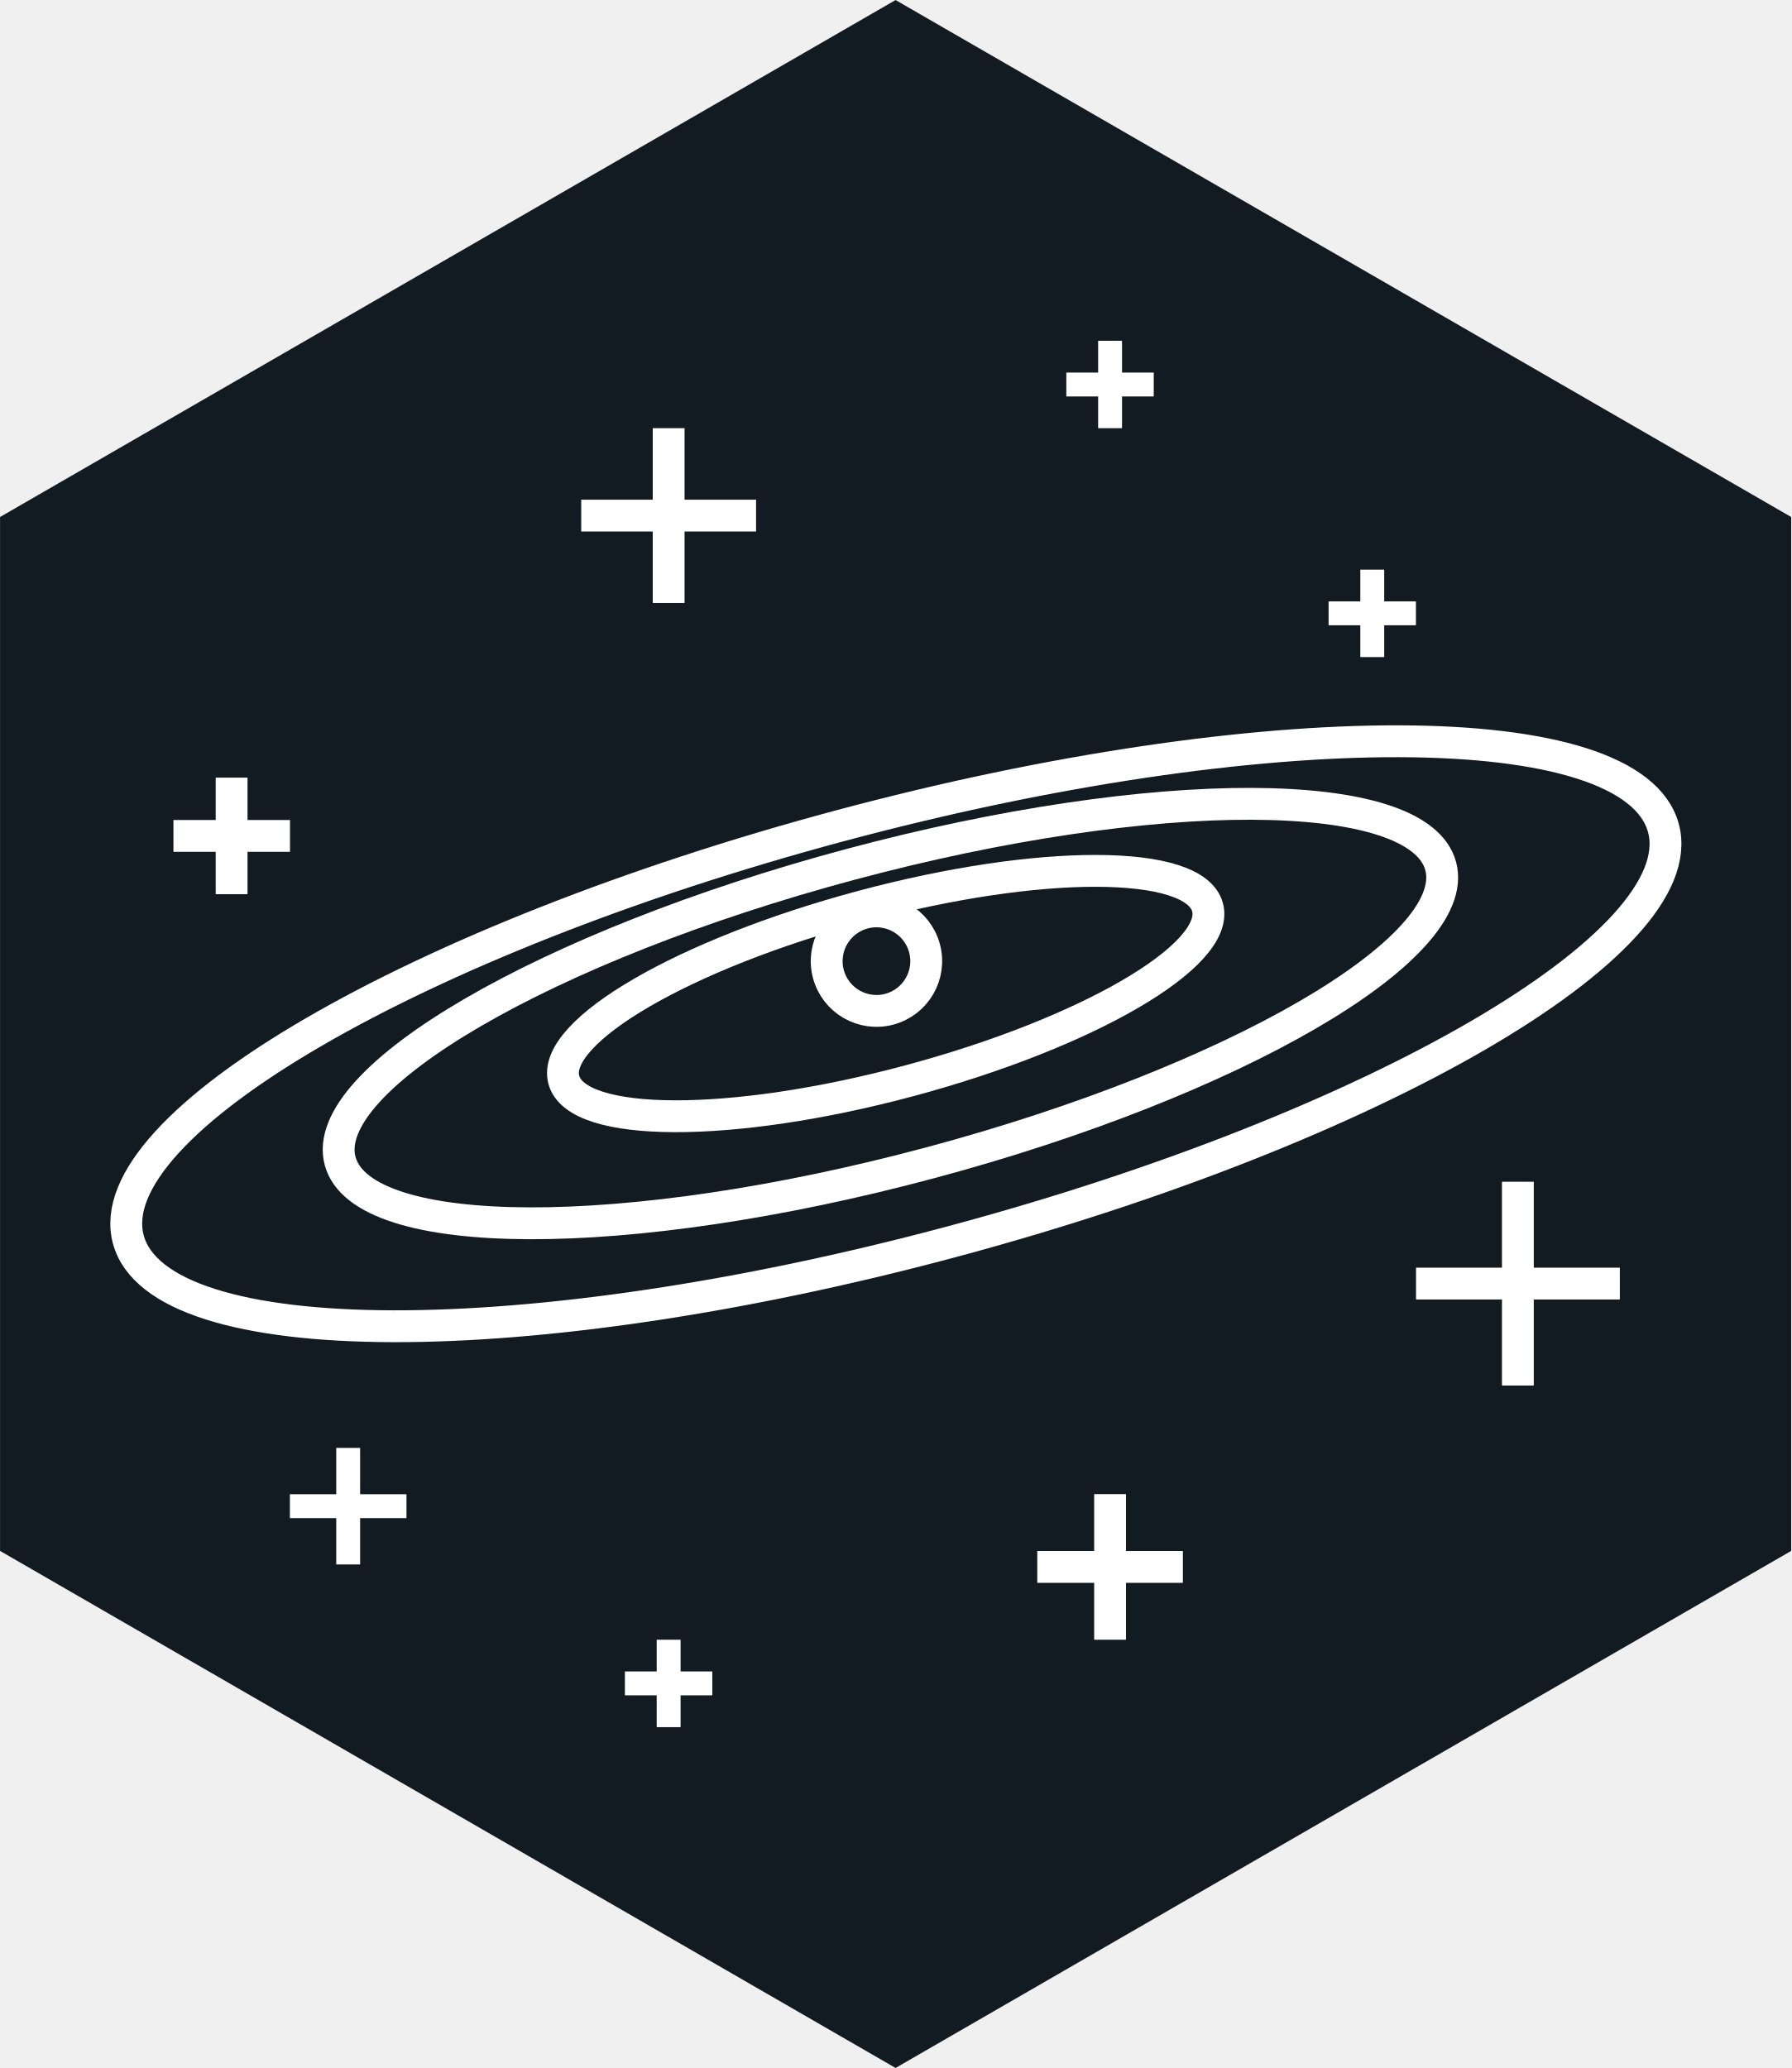
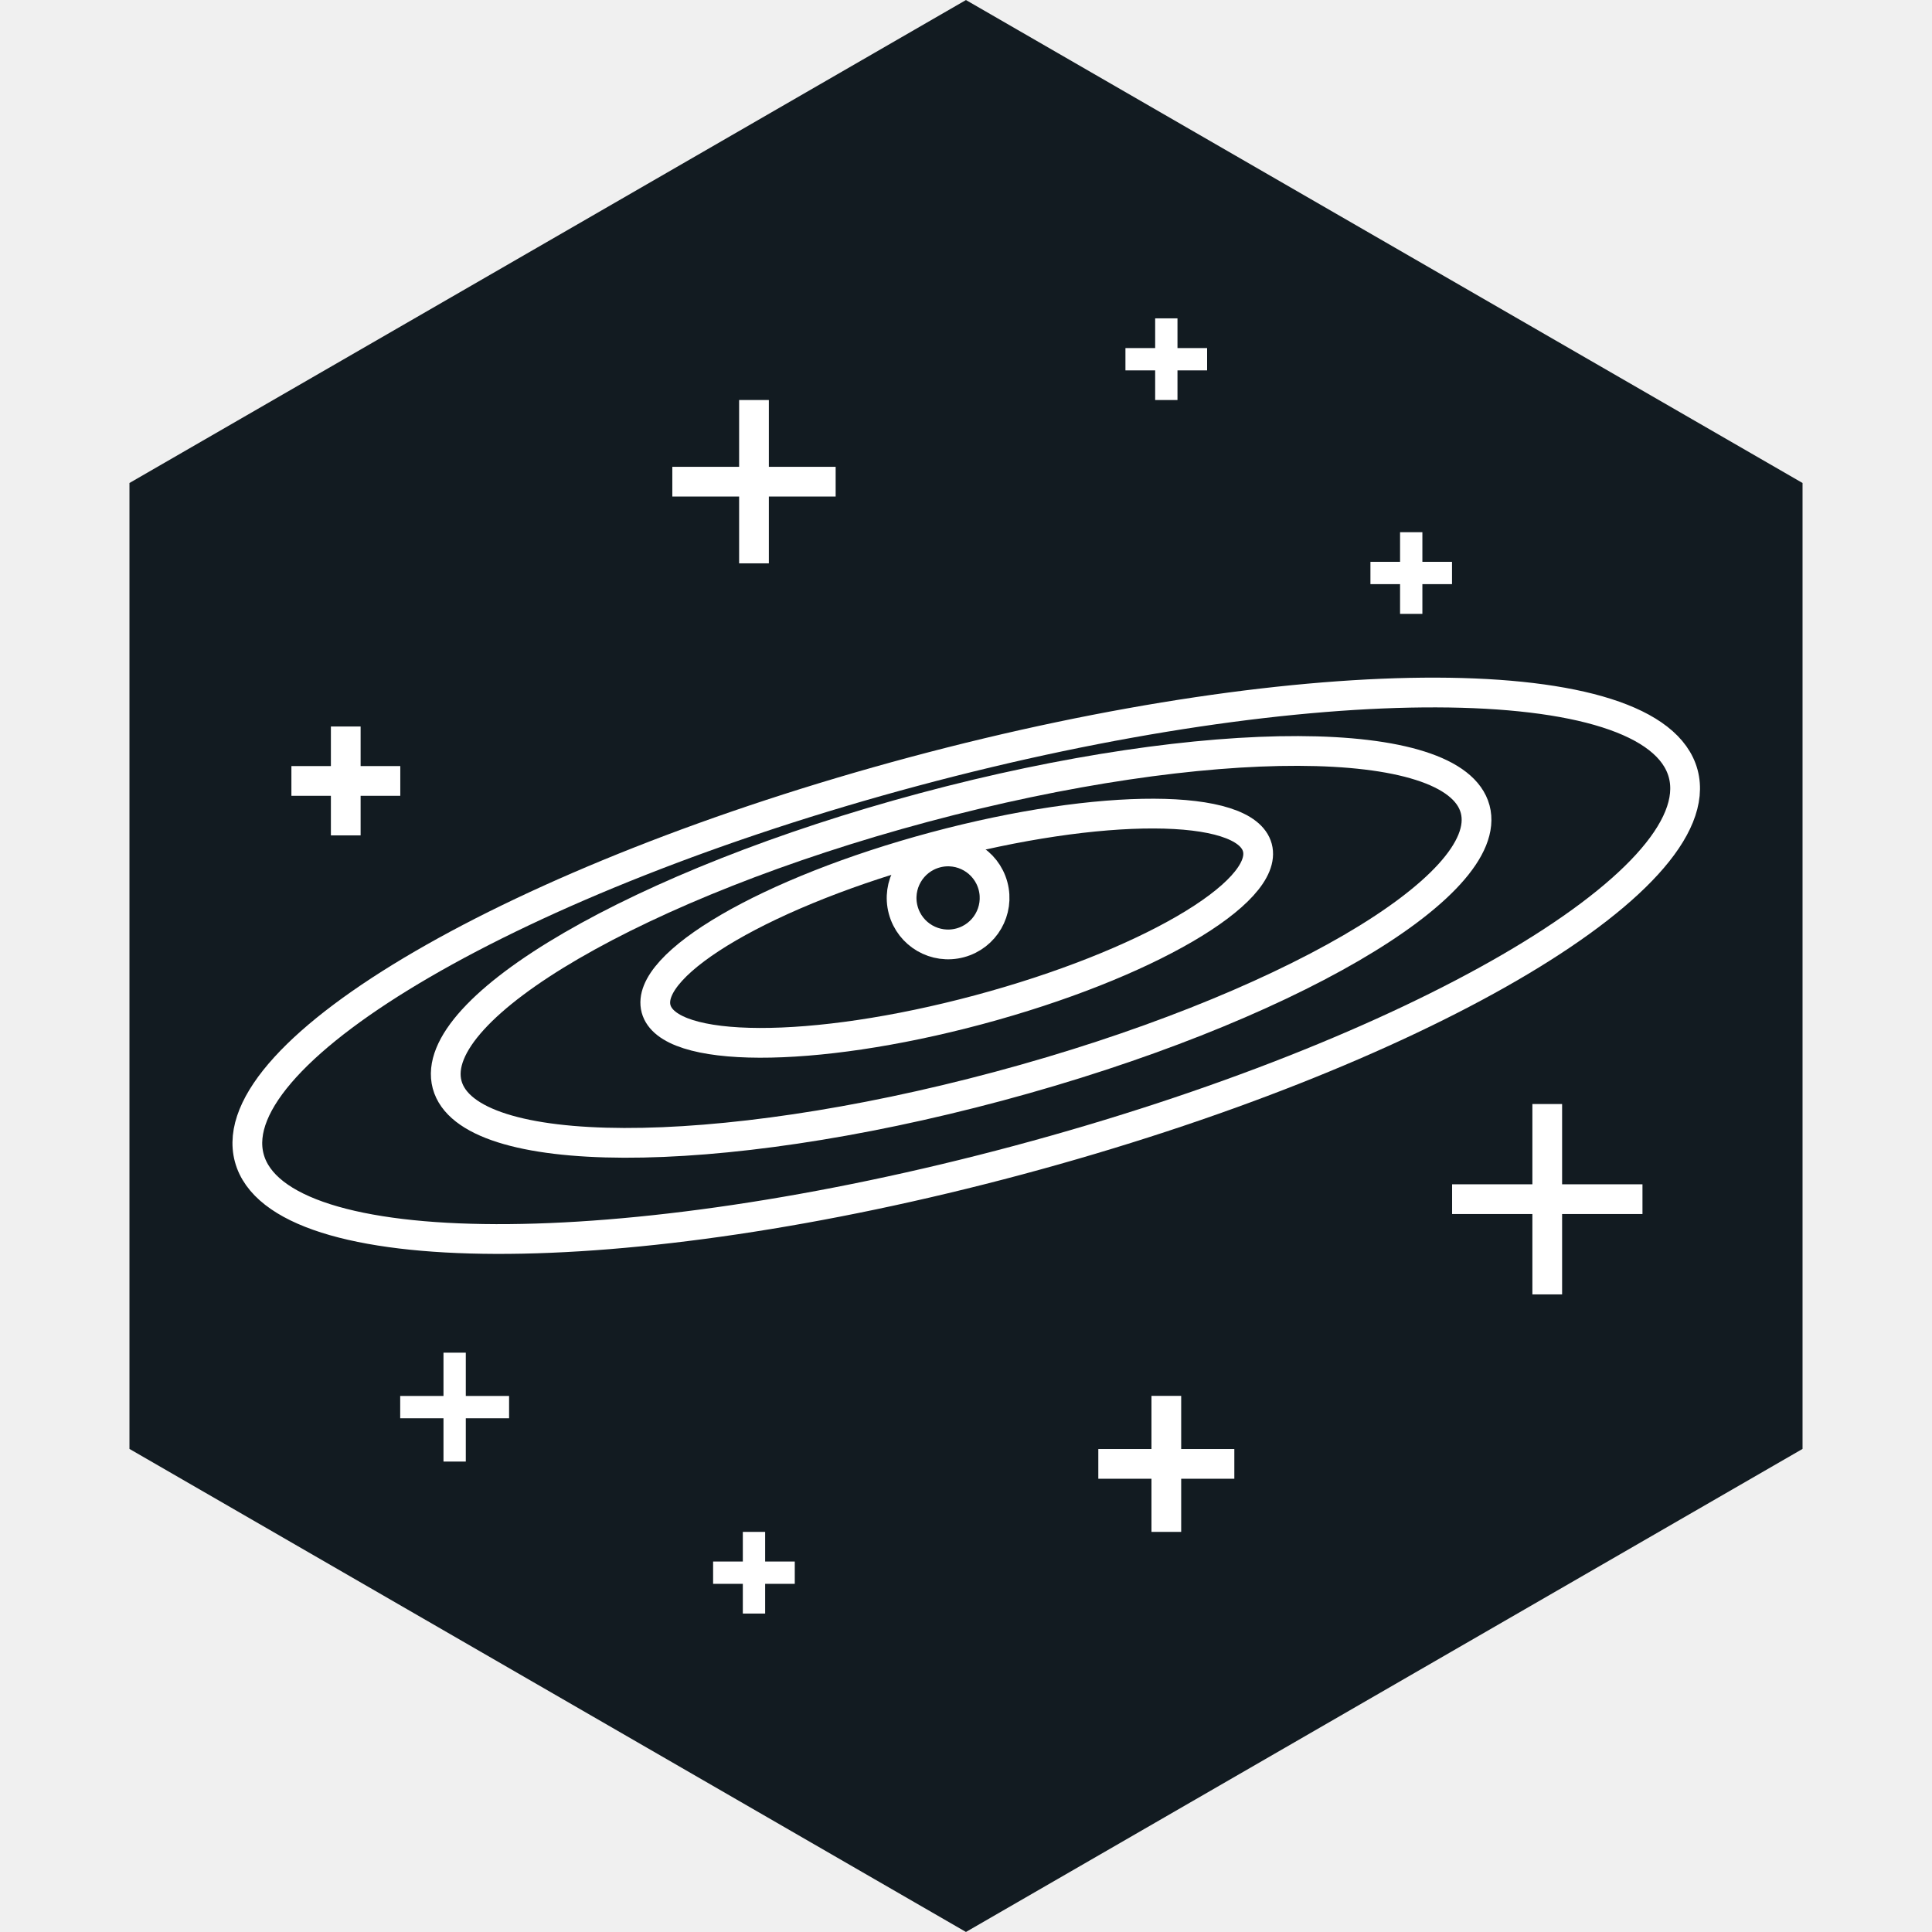
- <svg xmlns="http://www.w3.org/2000/svg" xml:space="preserve" fill-rule="evenodd" stroke-miterlimit="10" clip-rule="evenodd" viewBox="0 0 187.47 216.47">
+ <svg xmlns="http://www.w3.org/2000/svg" xml:space="preserve" fill-rule="evenodd" stroke-miterlimit="10" clip-rule="evenodd" viewBox="0 0 187.47 216.47" height="512" width="512">
  <path fill="#121b21" fill-rule="nonzero" stroke="#121b21" stroke-width="5.83" d="M184.55 160.66V55.8L93.73 3.37 2.92 55.8v104.86l90.81 52.44z" />
  <path fill="none" stroke="#fff" stroke-width="3.33" d="M18.15 87.5h12.2m-6.11 6.1V81.4" />
  <path fill="none" stroke="#fff" stroke-width="2.5" d="M65.4 176.21h9.15m-4.57 4.58v-9.15" />
  <path fill="none" stroke="#fff" stroke-width="3.33" d="M108.56 164.02h15.24m-7.62 7.62V156.4" />
  <path fill="none" stroke="#fff" stroke-width="2.5" d="M139.05 64.2h9.14m-4.57 4.58v-9.15M111.6 40.25h9.15m-4.57 4.57v-9.15" />
  <path fill="none" stroke="#fff" stroke-width="3.33" d="M60.83 53.97h18.3m-9.15 9.15v-18.3" />
  <path fill="none" stroke="#fff" stroke-width="2.5" d="M30.34 157.66h12.2m-6.1 6.1v-12.2" />
  <path fill="none" stroke="#fff" stroke-width="3.33" d="M148.2 134.36h21.33m-10.67 10.67V123.7" />
  <circle cx="-1.21" cy="-.32" r="1.25" fill="none" stroke="#fff" stroke-width=".8" transform="scale(-4.16666 4.16666) rotate(-75 4.33 25.47)" />
  <ellipse cx="-8.09" cy="-2.17" fill="none" stroke="#fff" stroke-width=".8" rx="2.27" ry="8.37" transform="scale(-4.16667 4.16667) rotate(-75 2.51 20.62)" />
  <ellipse cx="-13.82" cy="-3.7" fill="none" stroke="#fff" stroke-width=".8" rx="3.88" ry="14.31" transform="scale(-4.16667 4.16667) rotate(-75 .91 16.45)" />
  <ellipse cx="-19.28" cy="-5.17" fill="none" stroke="#fff" stroke-width=".8" rx="5.41" ry="19.96" transform="scale(-4.16667 4.16667) rotate(-75 -.6 12.5)" />
</svg>
